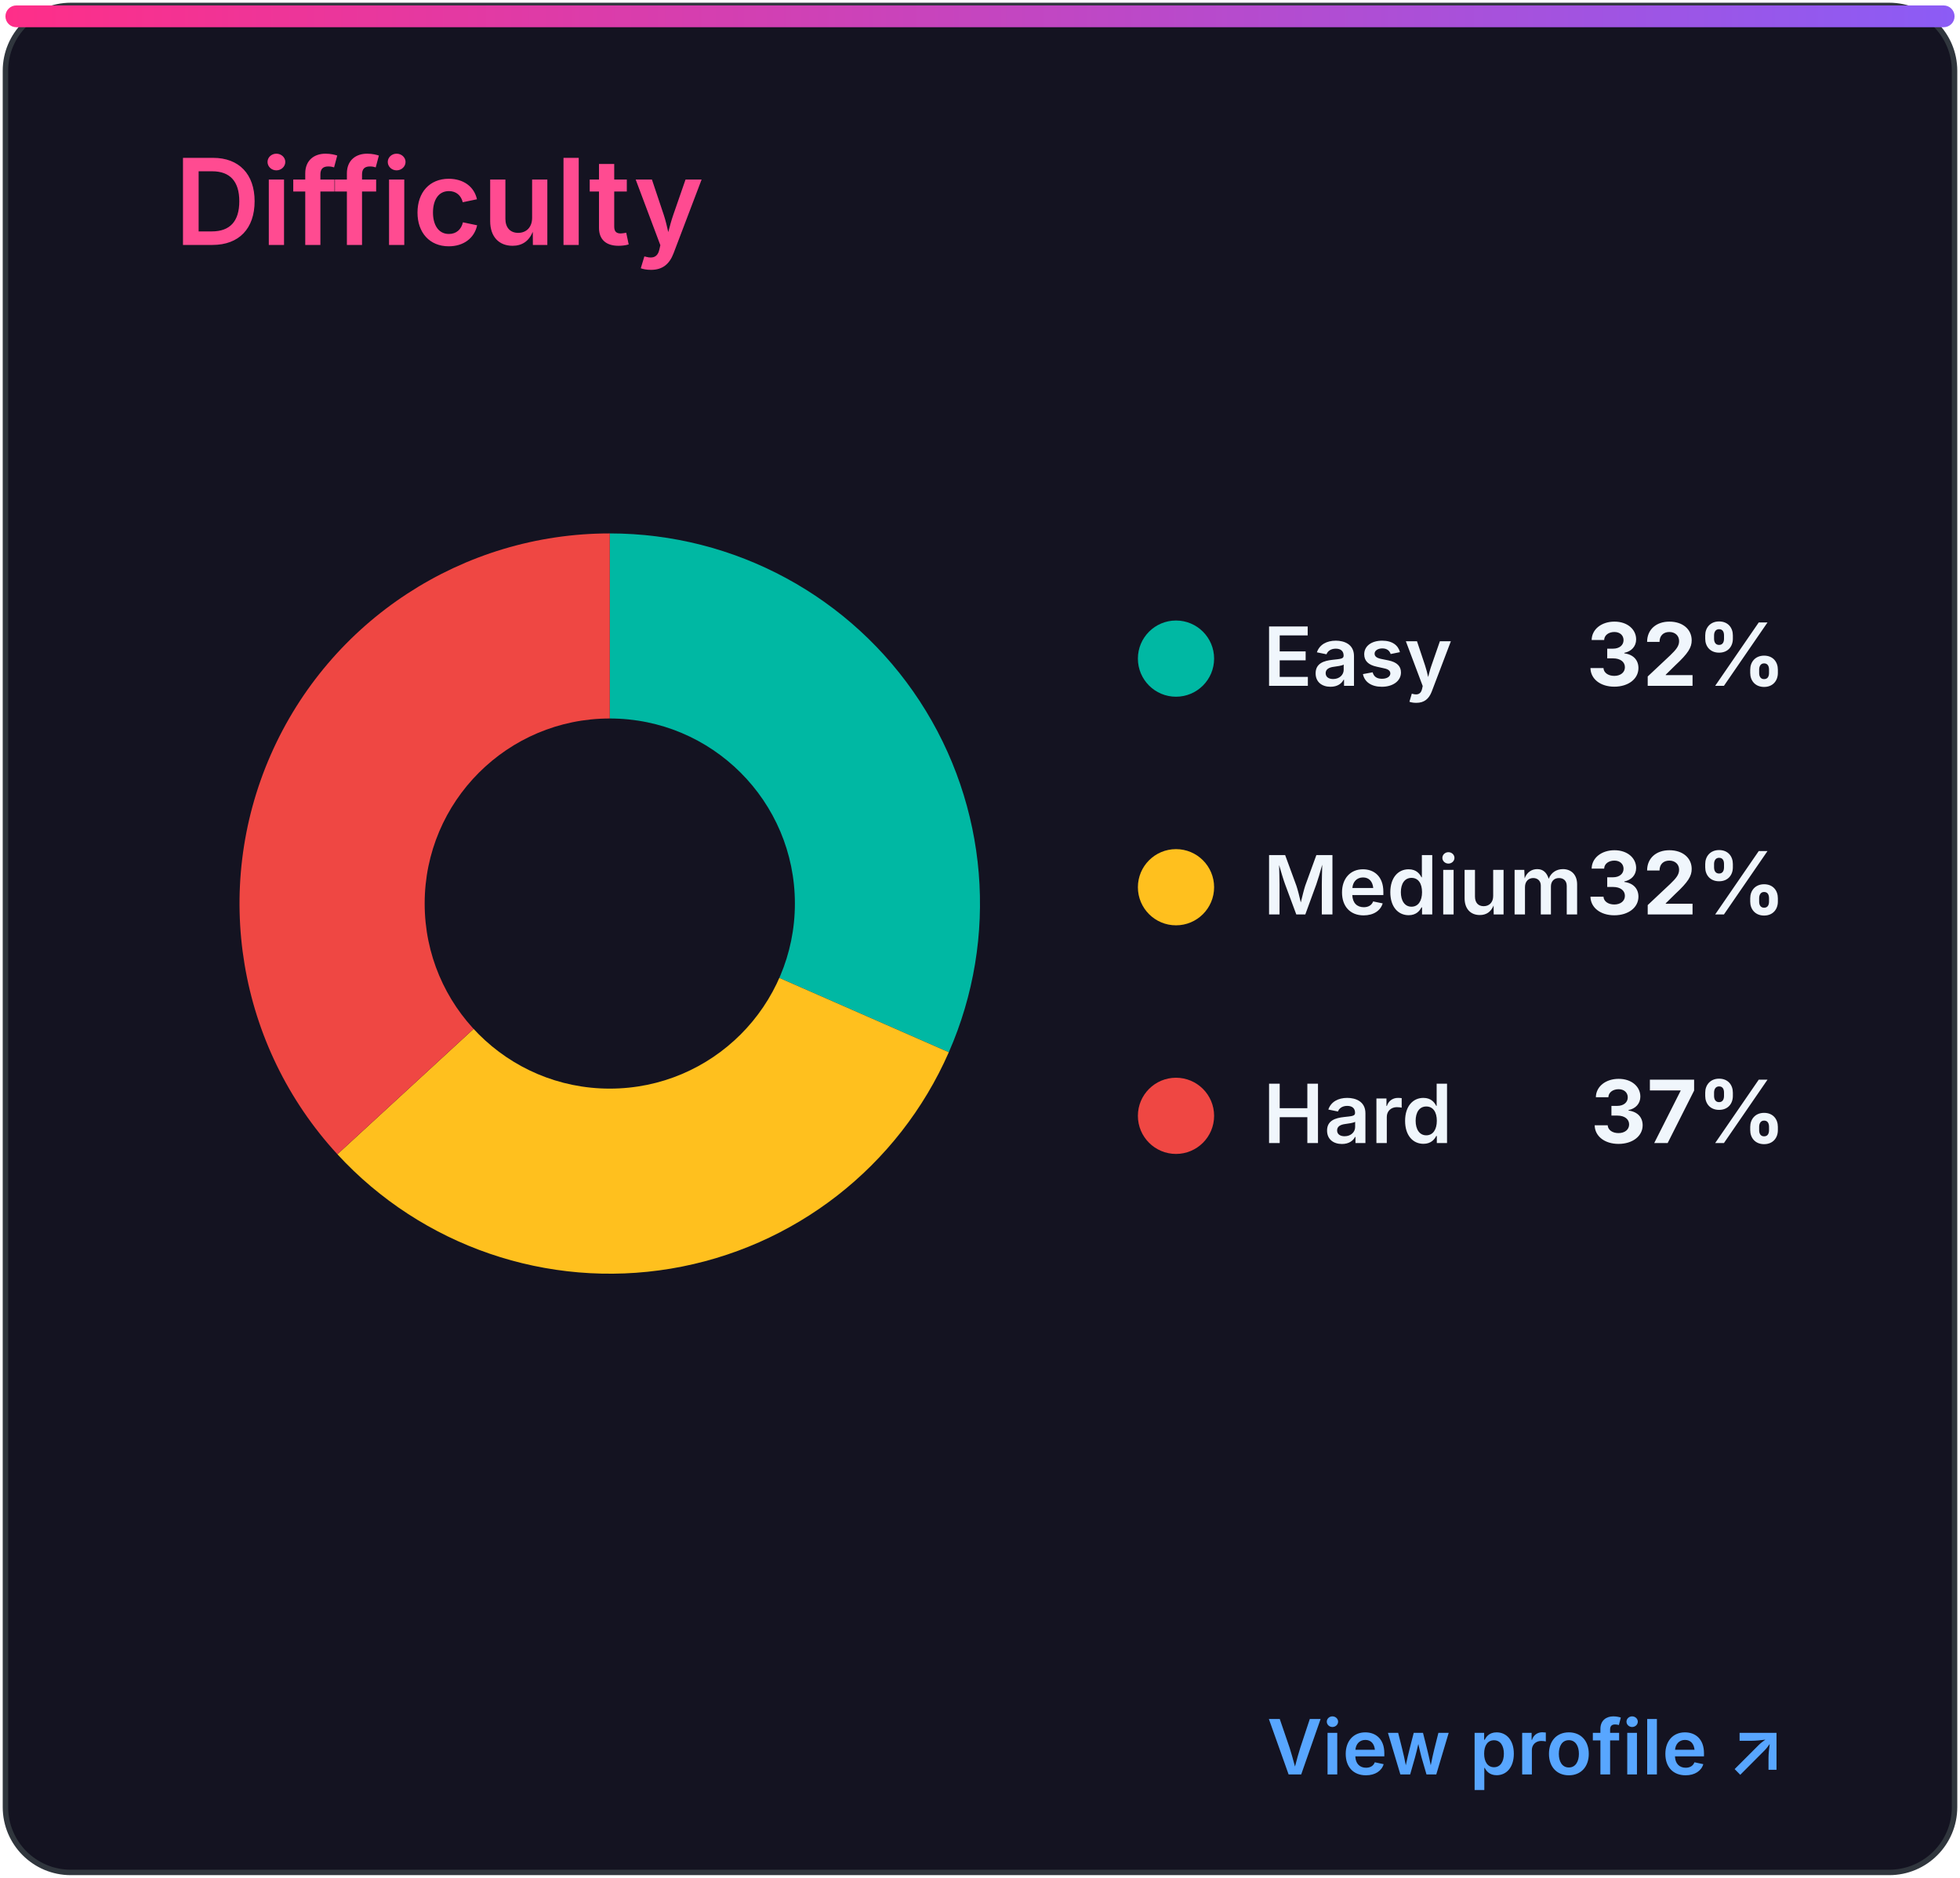
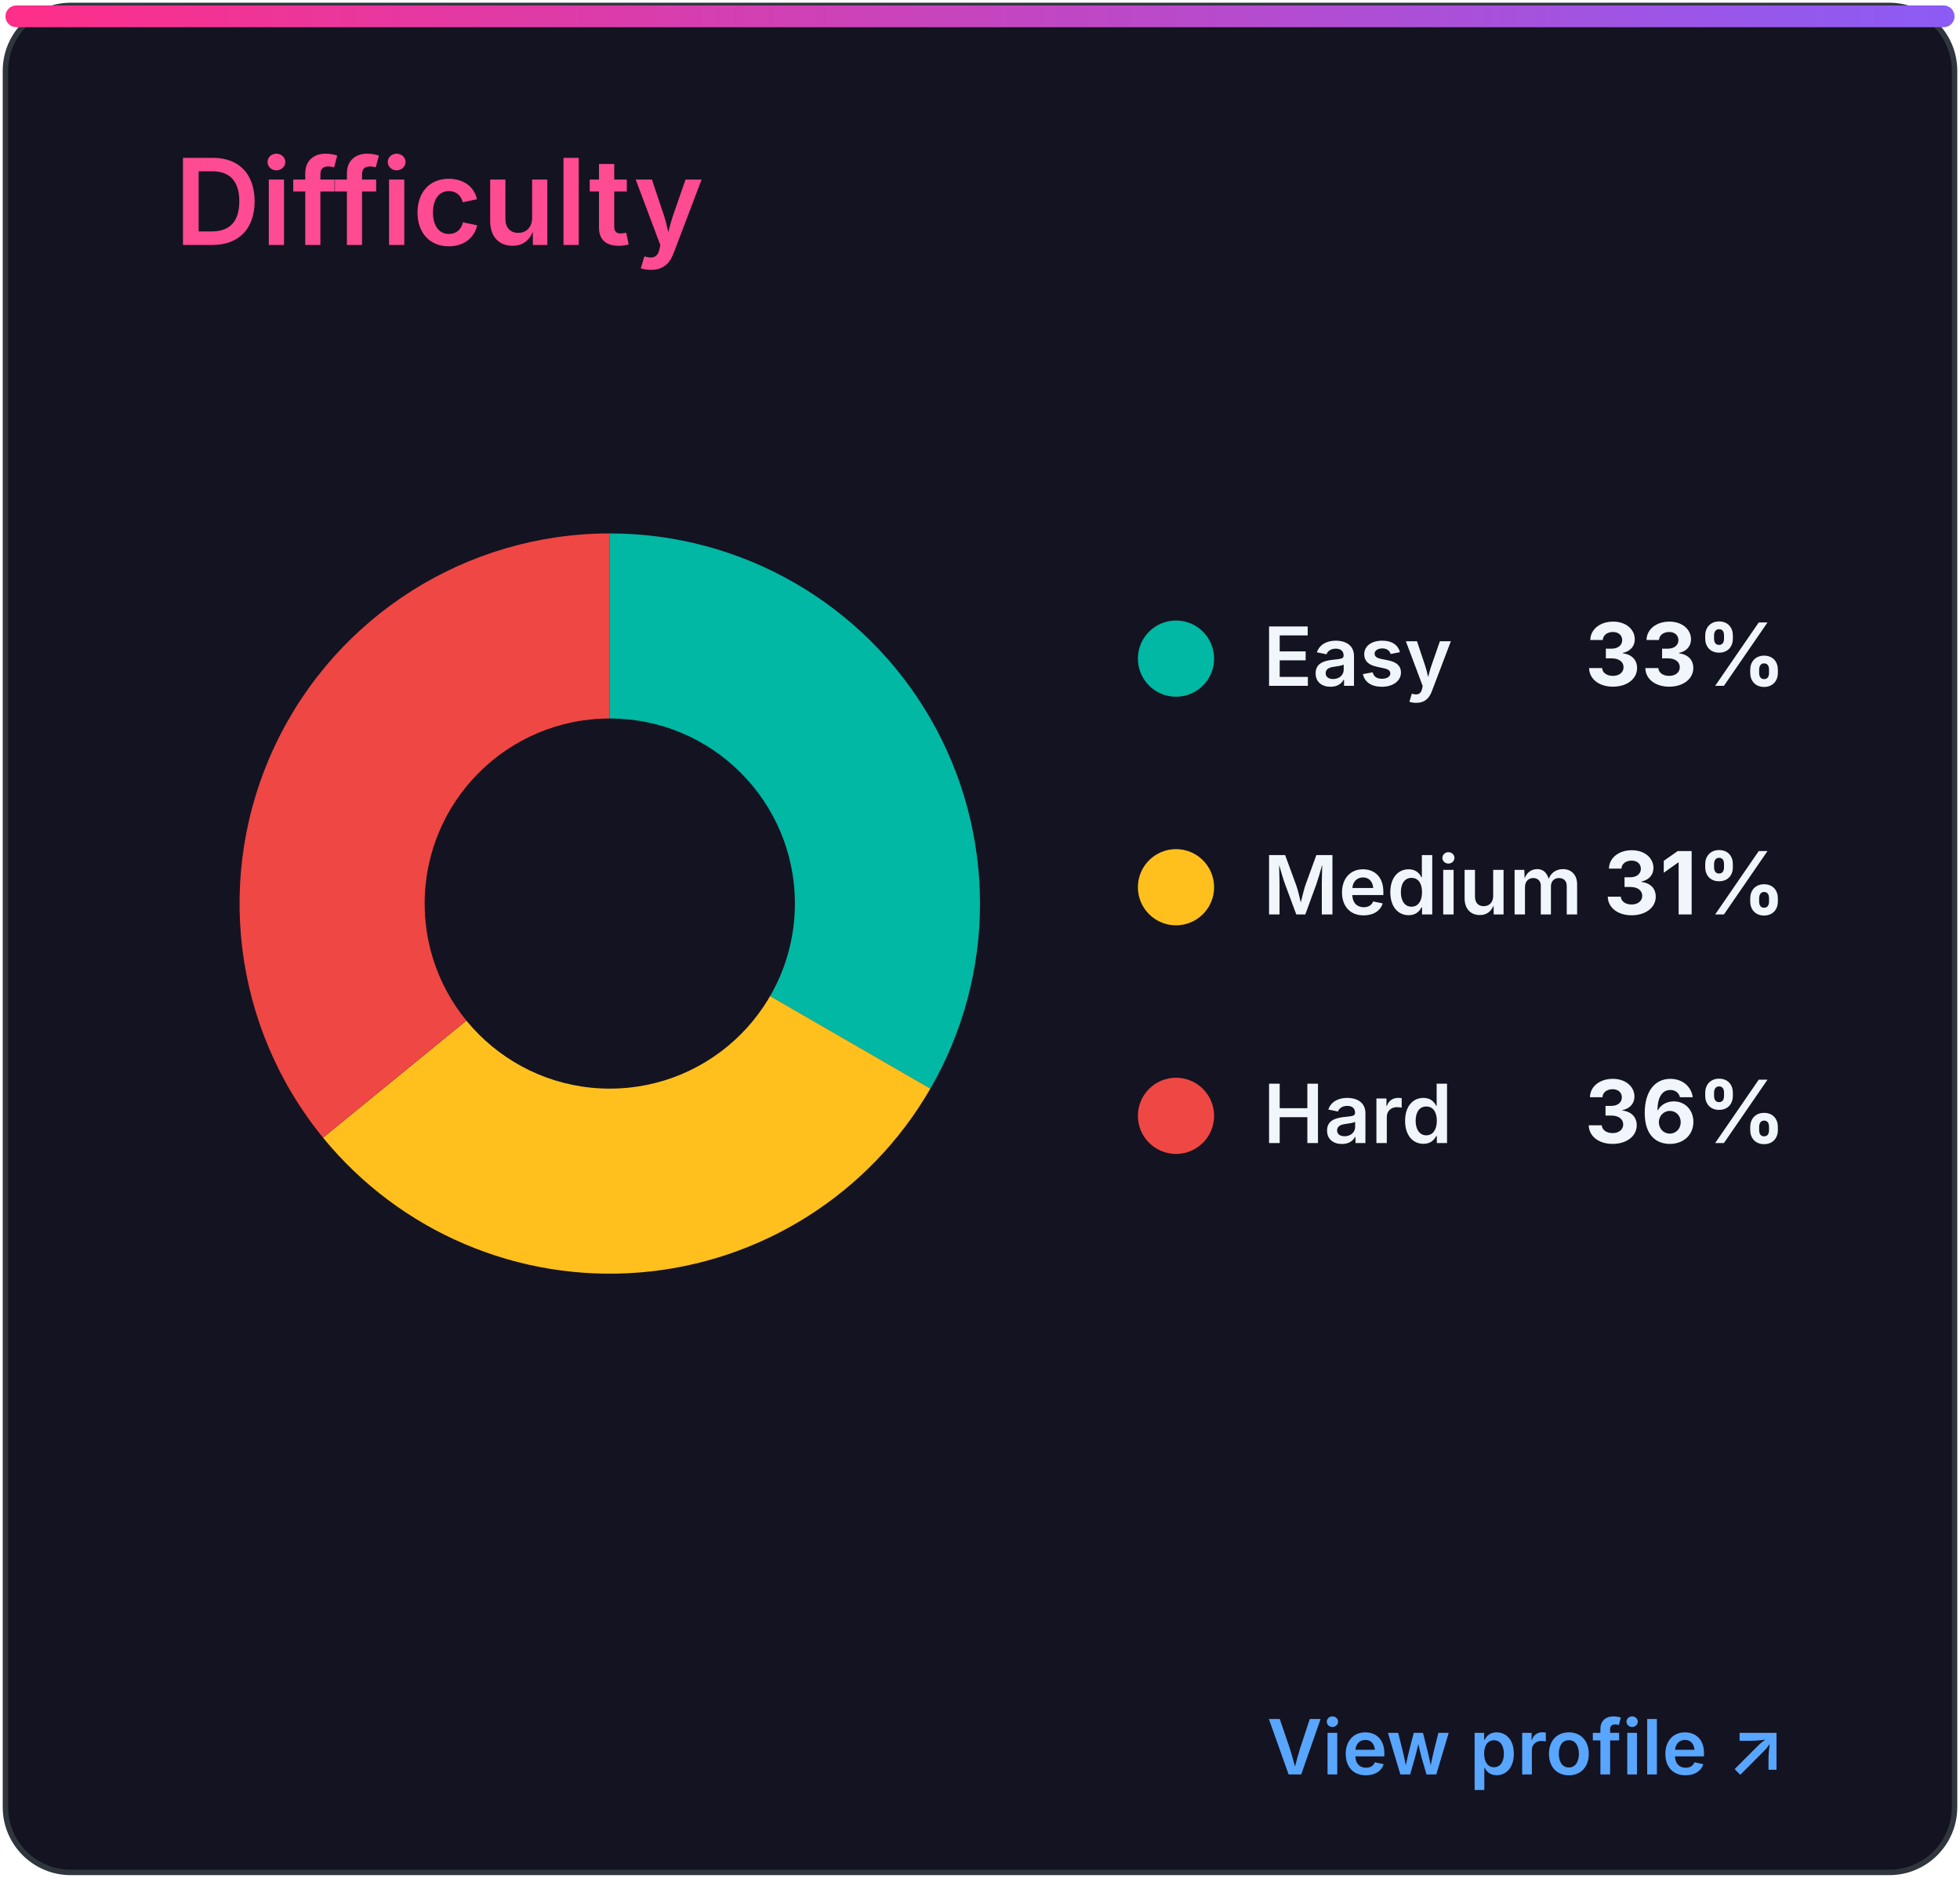
<svg xmlns="http://www.w3.org/2000/svg" width="360" height="345" viewBox="0 0 360 345" role="img" aria-labelledby="title desc">
  <defs>
    <linearGradient id="accent" x1="0" x2="1">
      <stop stop-color="#ff2e88" />
      <stop offset="1" stop-color="#8b5cf6" />
    </linearGradient>
    <clipPath id="bar">
      <rect x="32" y="82" width="296" height="8" rx="4" />
    </clipPath>
    <style>
.heading{font:600 22px -apple-system,BlinkMacSystemFont,'Segoe UI',sans-serif;fill:#ff4b91}
.eyebrow{font:600 10px -apple-system,BlinkMacSystemFont,'Segoe UI',sans-serif;letter-spacing:1.2px;fill:#8b949e}
.total{font:700 52px -apple-system,BlinkMacSystemFont,'Segoe UI',sans-serif;fill:#f0f6fc}
.metric{font:600 15px -apple-system,BlinkMacSystemFont,'Segoe UI',sans-serif;fill:#f0f6fc}
.count{font:700 16px -apple-system,BlinkMacSystemFont,'Segoe UI',sans-serif;fill:#f0f6fc}
.muted{font:500 13px -apple-system,BlinkMacSystemFont,'Segoe UI',sans-serif;fill:#8b949e}
.language{font:700 31px -apple-system,BlinkMacSystemFont,'Segoe UI',sans-serif;fill:#f0f6fc}
.link{font:600 14px -apple-system,BlinkMacSystemFont,'Segoe UI',sans-serif;fill:#58a6ff}
</style>
  </defs>
  <rect x="1" y="1" width="358" height="343" rx="12" fill="#141321" stroke="#30363d" />
  <rect x="1" y="1" width="358" height="4" rx="2" fill="url(#accent)" />
  <text x="32" y="45" class="heading">Difficulty</text>
-   <path d="M 112 166 L 112.00 98.00 A 68 68 0 0 1 174.27 193.32 Z" fill="#00b8a3" />
-   <path d="M 112 166 L 174.27 193.32 A 68 68 0 0 1 61.97 212.06 Z" fill="#ffc01e" />
-   <path d="M 112 166 L 61.97 212.06 A 68 68 0 0 1 112.00 98.00 Z" fill="#ef4743" />
+   <path d="M 112 166 L 112.00 98.00 A 68 68 0 0 1 170.89 200.00 Z" fill="#00b8a3" />
+   <path d="M 112 166 L 170.89 200.00 A 68 68 0 0 1 59.33 209.01 Z" fill="#ffc01e" />
+   <path d="M 112 166 L 59.33 209.01 A 68 68 0 0 1 112.00 98.00 Z" fill="#ef4743" />
  <circle cx="112" cy="166" r="34" fill="#141321" />
  <circle cx="216" cy="121" r="7" fill="#00b8a3" />
  <text x="232" y="126" class="metric">Easy</text>
-   <text x="328" y="126" class="count" text-anchor="end">32%</text>
+   <text x="328" y="126" class="count" text-anchor="end">33%</text>
  <circle cx="216" cy="163" r="7" fill="#ffc01e" />
  <text x="232" y="168" class="metric">Medium</text>
-   <text x="328" y="168" class="count" text-anchor="end">32%</text>
+   <text x="328" y="168" class="count" text-anchor="end">31%</text>
  <circle cx="216" cy="205" r="7" fill="#ef4743" />
  <text x="232" y="210" class="metric">Hard</text>
-   <text x="328" y="210" class="count" text-anchor="end">37%</text>
+   <text x="328" y="210" class="count" text-anchor="end">36%</text>
  <text x="328" y="326" class="link" text-anchor="end">View profile ↗</text>
</svg>
